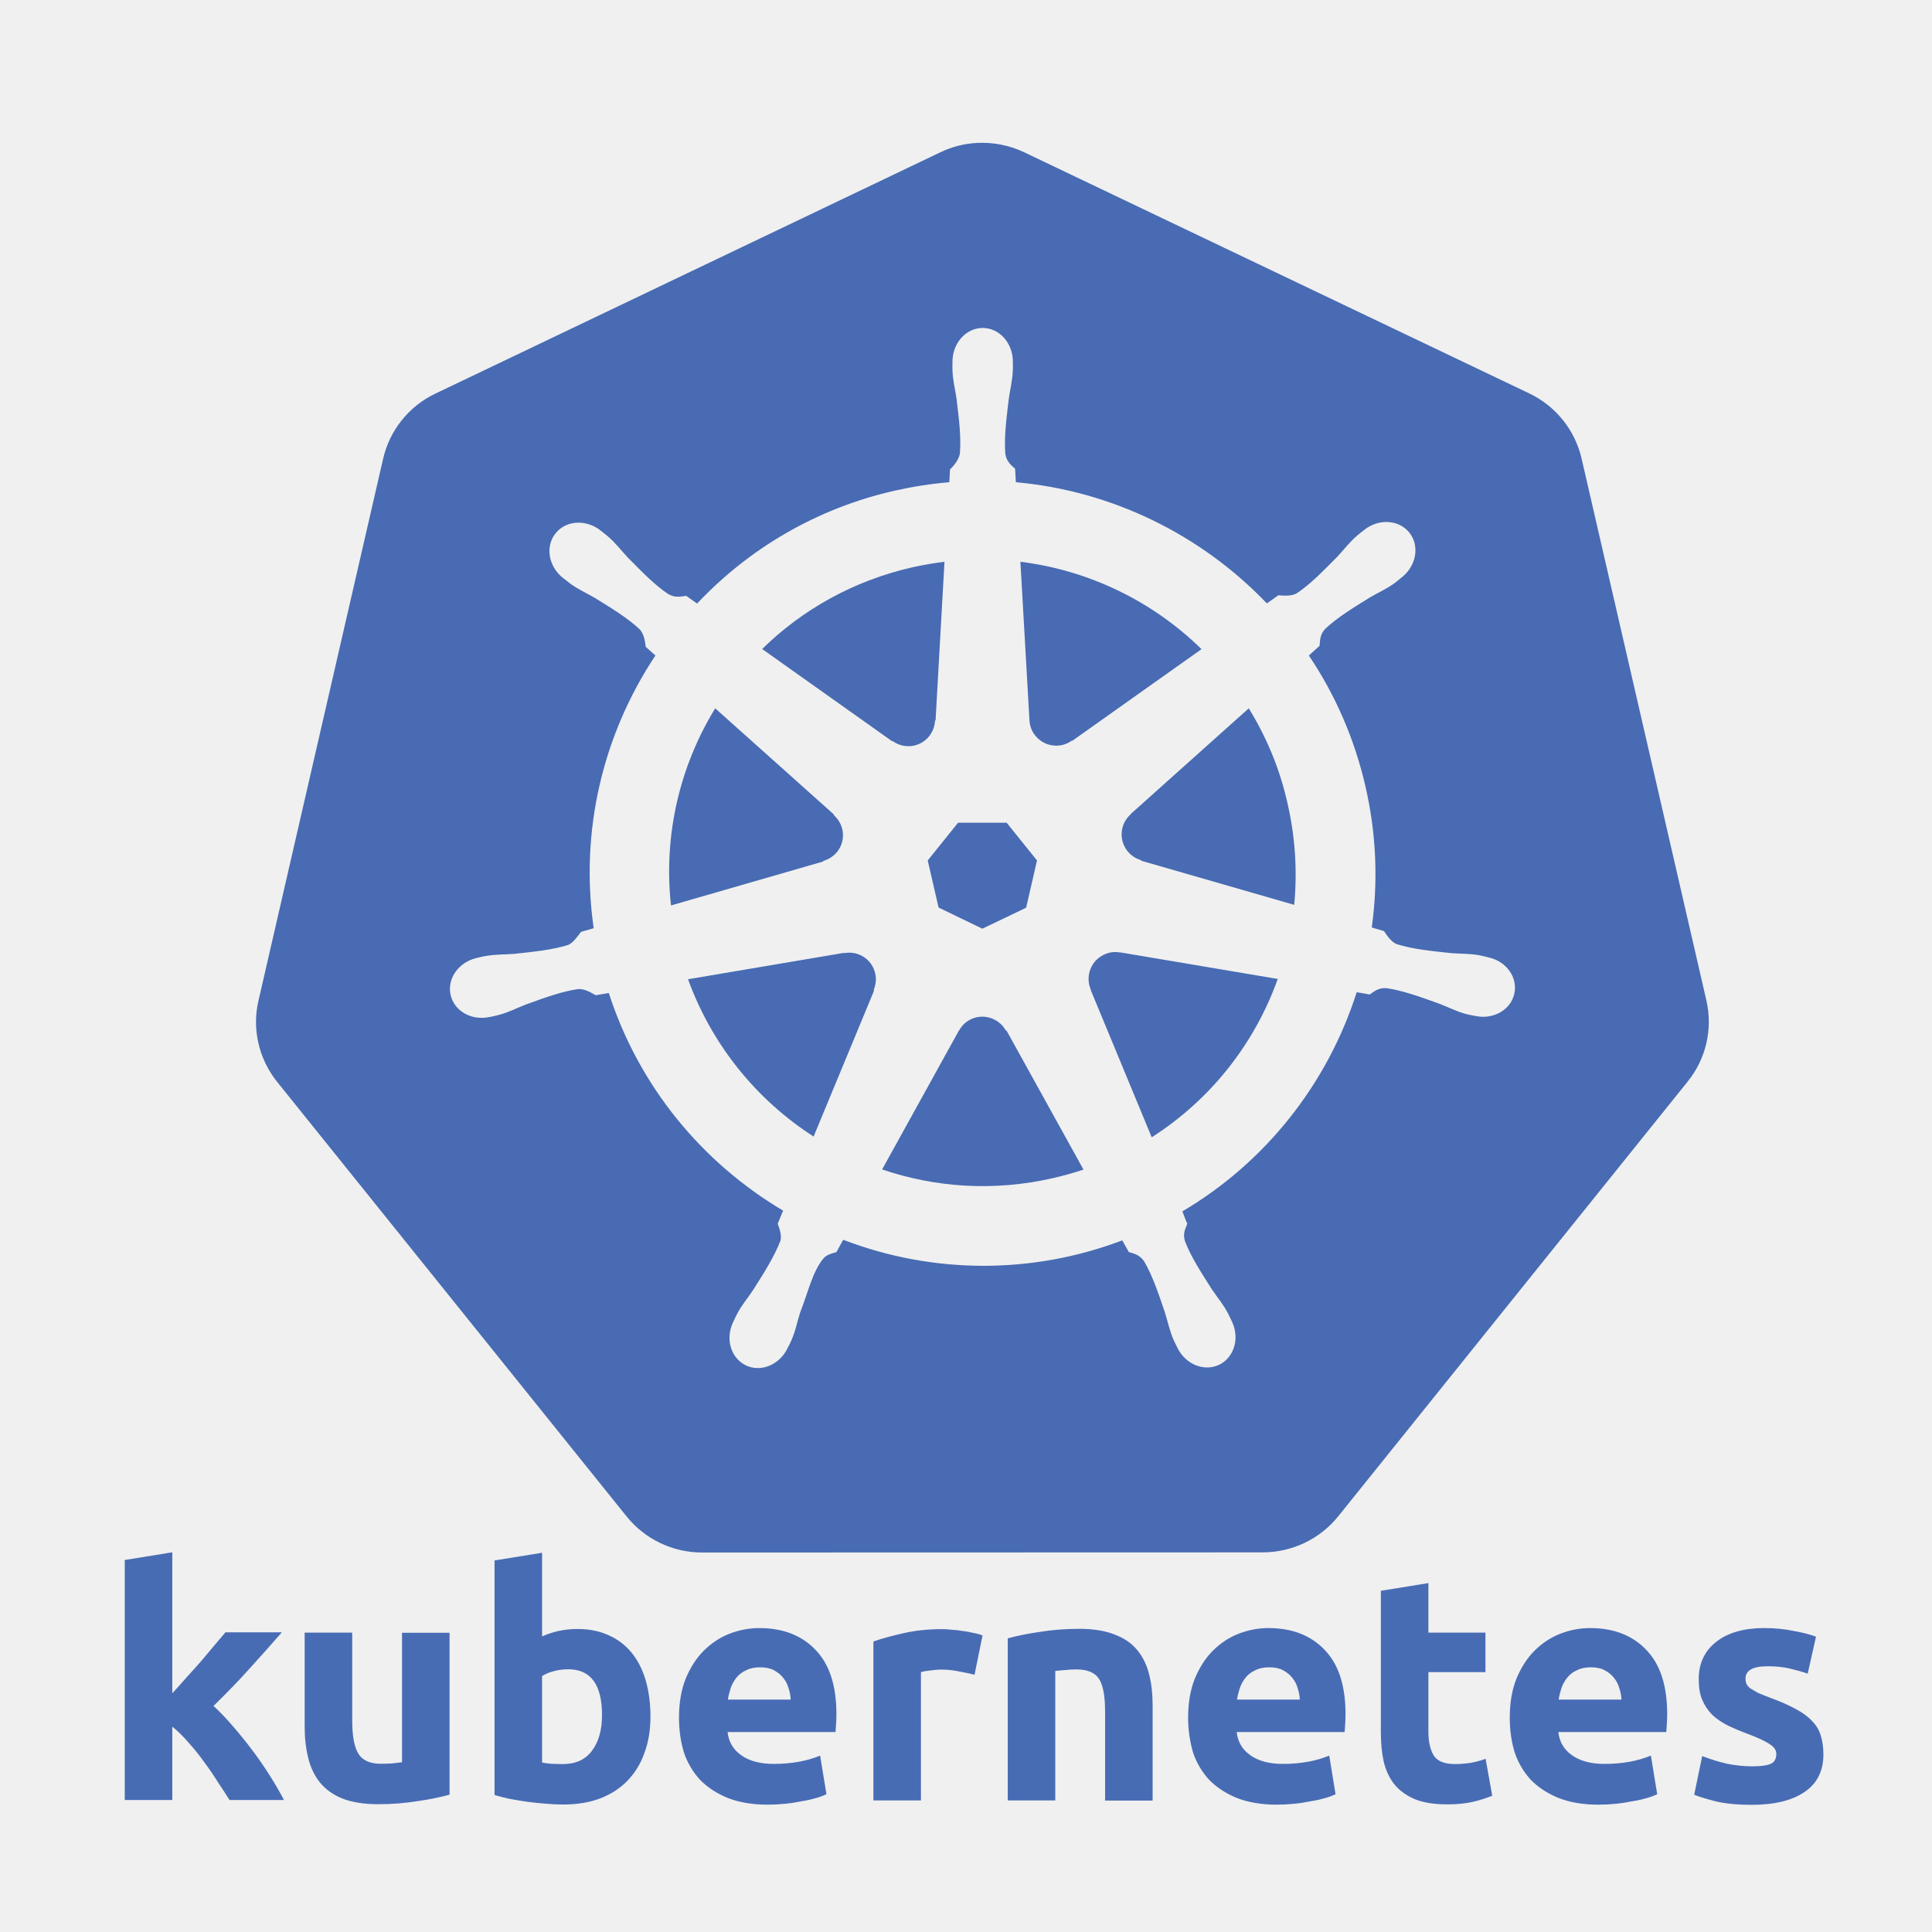
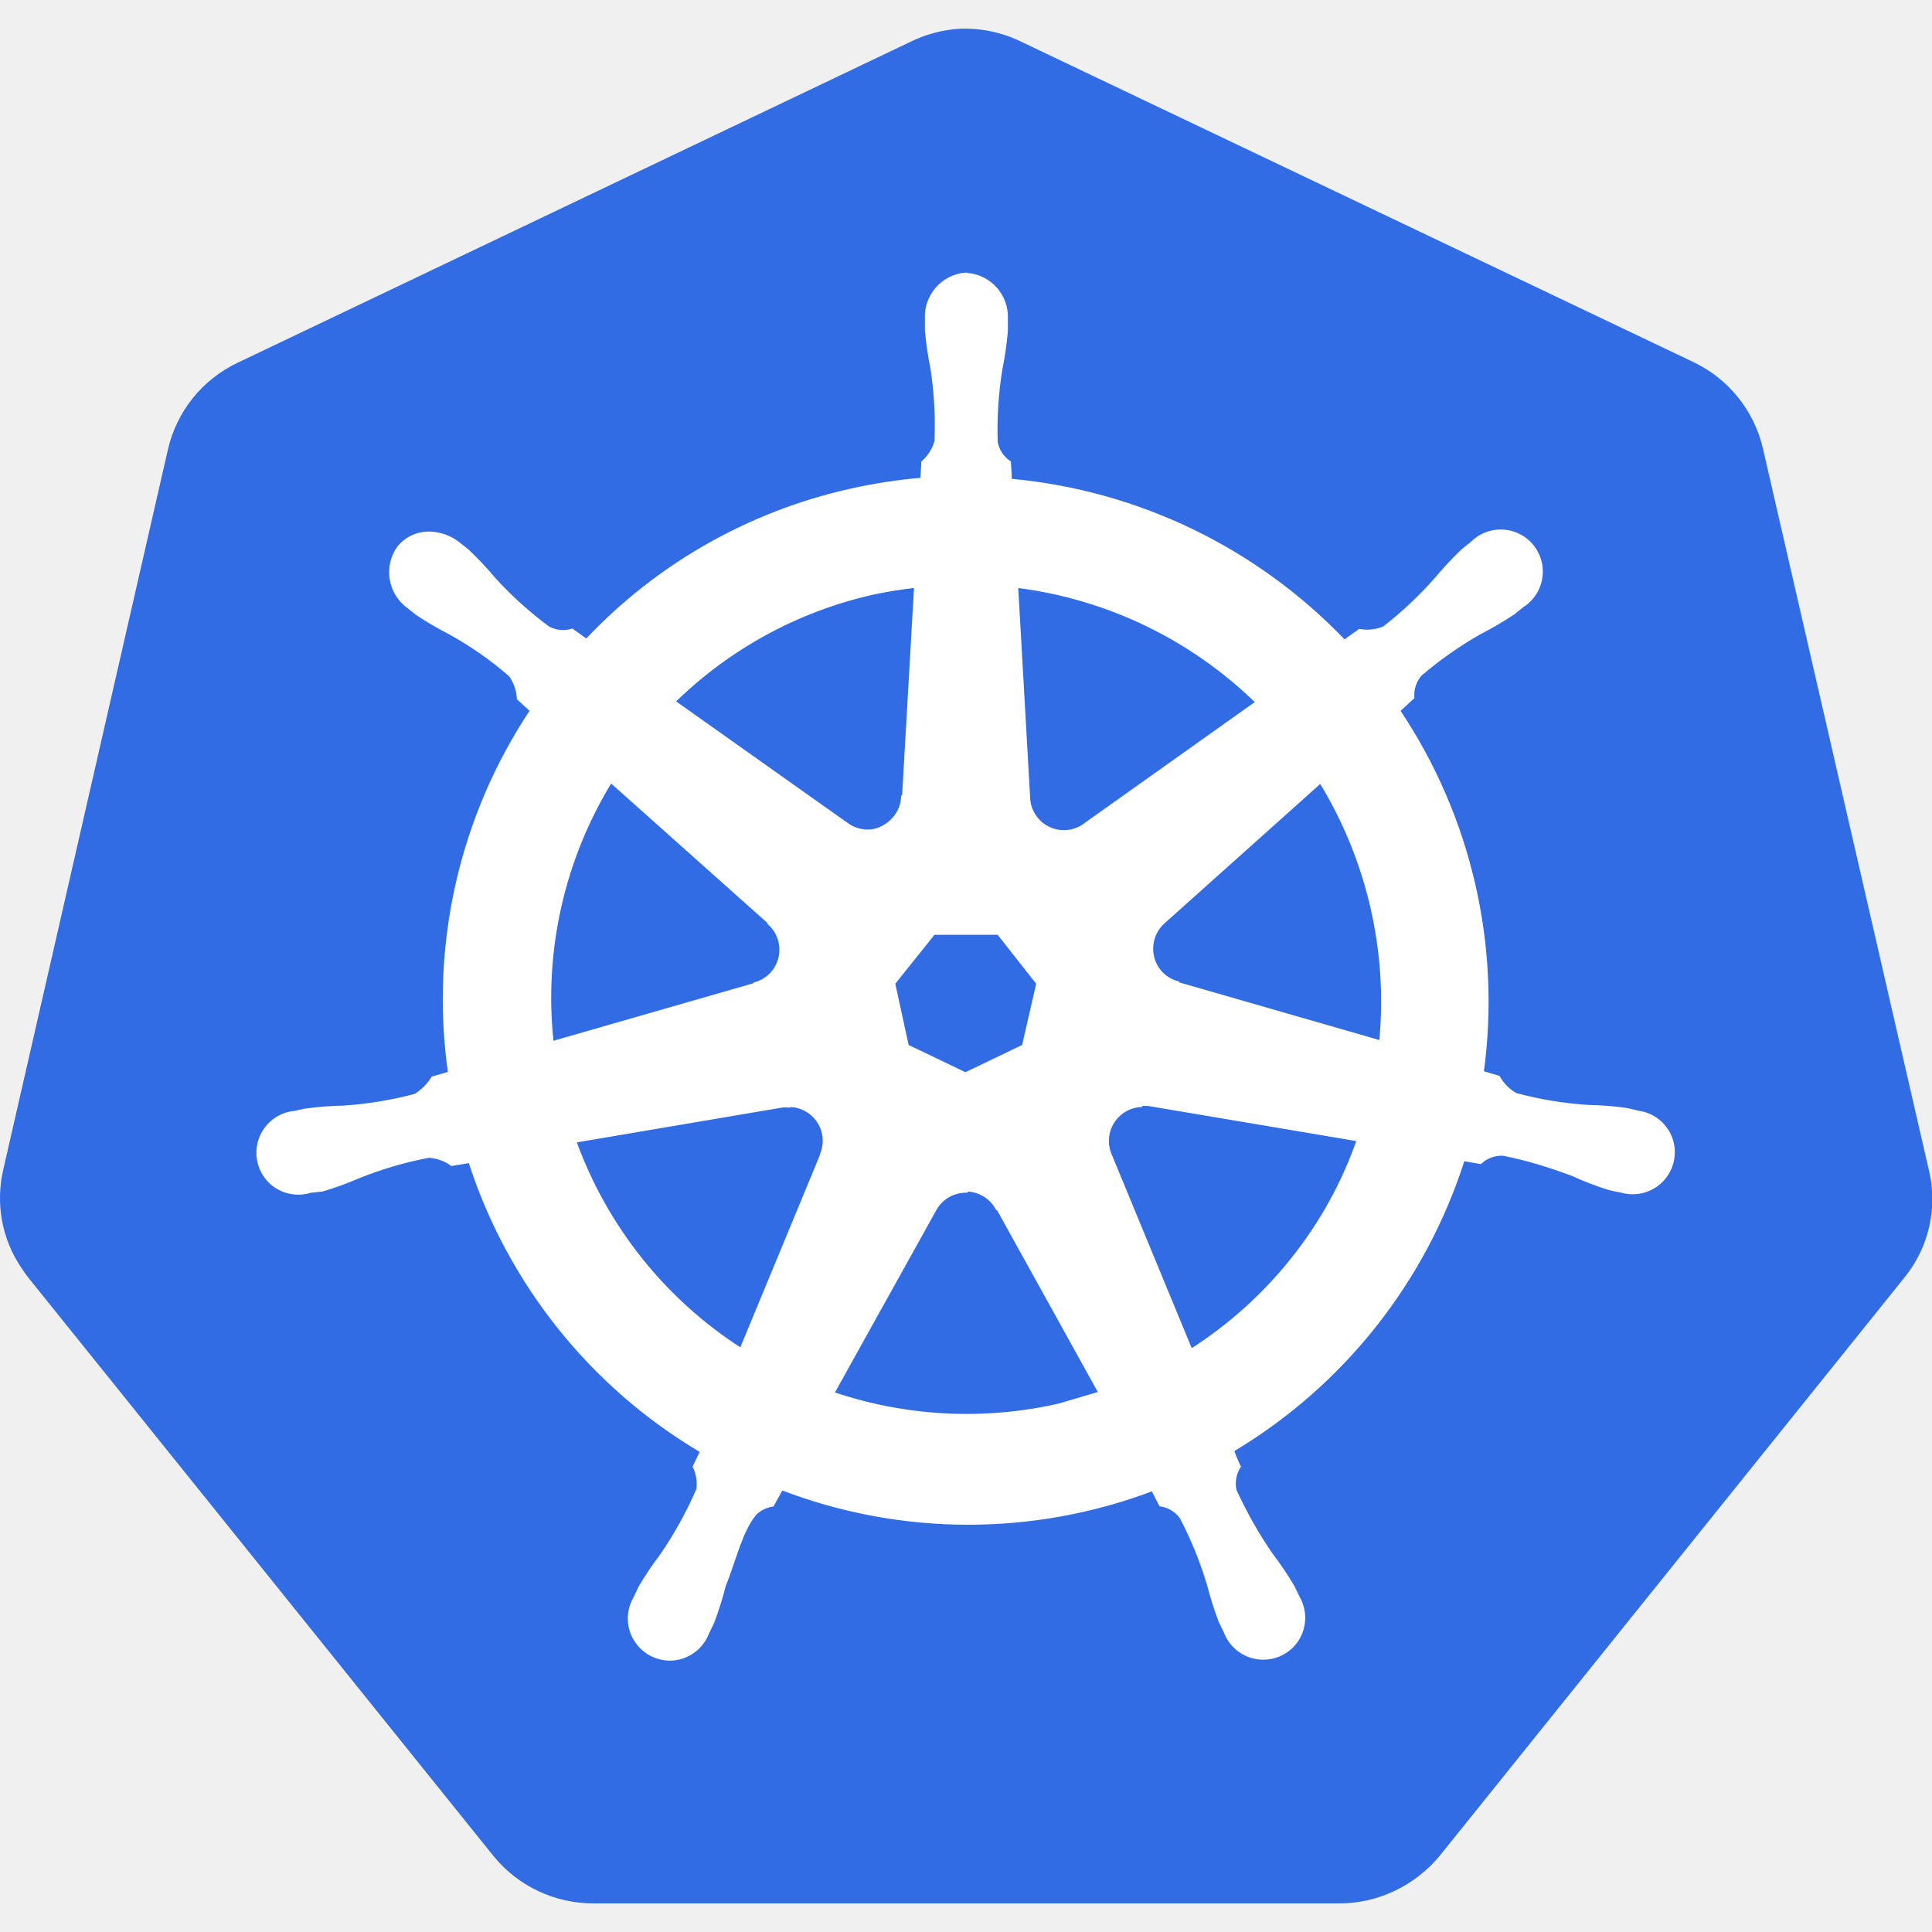
- <svg xmlns="http://www.w3.org/2000/svg" viewBox="0 0 128 128">
-   <g fill="#486bb3">
-     <path d="M59.144 49.098a1.762 1.762 0 002.8-1.35l.04-.02.59-10.51c-.71.09-1.42.21-2.14.37-3.9.89-7.29 2.81-9.94 5.41l8.61 6.11.04-.01zM57.984 64.488a1.757 1.757 0 00-2.04-1.34l-.02-.02-10.34 1.75a20.84 20.84 0 008.32 10.42l4.01-9.68-.03-.04c.14-.33.19-.71.1-1.09zM54.544 57.038c.35-.1.67-.3.92-.6.59-.74.49-1.81-.22-2.43l.01-.04-7.87-7.04c-2.33 3.8-3.44 8.36-2.93 13.06l10.08-2.91.01-.04zM62.184 60.128l2.9 1.4 2.9-1.39.72-3.13-2.01-2.5h-3.22l-2.01 2.5zM68.204 47.718c.02.36.14.72.39 1.02.59.74 1.66.88 2.42.33l.03.01 8.56-6.07a20.815 20.815 0 00-12-5.79l.6 10.5zM74.214 63.108a1.68 1.68 0 00-1.09.15c-.86.41-1.23 1.43-.86 2.29l-.01.02 4.05 9.78c3.9-2.49 6.82-6.2 8.35-10.49l-10.43-1.76-.01.01zM66.644 68.288c-.17-.32-.44-.58-.79-.75a1.748 1.748 0 00-2.32.75h-.01l-5.08 9.19c3.52 1.2 7.4 1.47 11.3.58.7-.16 1.38-.35 2.04-.57l-5.1-9.21h-.04z" />
-     <path d="M113.054 66.288l-8.27-35.91a6.375 6.375 0 00-3.46-4.31l-33.47-15.98c-.97-.46-2.03-.67-3.1-.62-.85.04-1.68.25-2.45.62l-33.46 15.99a6.353 6.353 0 00-3.46 4.31l-8.26 35.91c-.39 1.67-.07 3.43.87 4.87.11.17.23.34.36.5l23.16 28.8a6.418 6.418 0 005 2.39l37.14-.01c1.95 0 3.79-.88 5-2.38l23.15-28.8a6.306 6.306 0 001.25-5.38zm-12.73-.44c-.24 1.07-1.4 1.72-2.58 1.46h-.03c-.01 0-.03-.01-.04-.01-.17-.04-.37-.07-.52-.11-.69-.18-1.18-.46-1.8-.69-1.33-.48-2.42-.87-3.49-1.03-.54-.04-.82.22-1.12.42-.15-.03-.6-.11-.86-.15-1.92 6.03-6.01 11.25-11.55 14.52.1.23.26.72.33.81-.13.34-.32.66-.15 1.18.39 1.01 1.02 1.99 1.78 3.18.37.55.74.97 1.07 1.6.08.15.18.38.26.54.52 1.1.14 2.37-.85 2.85-1 .48-2.24-.03-2.77-1.13-.08-.16-.18-.37-.25-.51-.28-.65-.38-1.21-.58-1.84-.45-1.33-.83-2.44-1.37-3.37-.31-.45-.68-.51-1.02-.62-.06-.11-.3-.54-.43-.77a25.92 25.92 0 01-18.49-.04l-.45.82c-.34.09-.66.18-.86.42-.73.87-1.02 2.27-1.55 3.6-.2.63-.29 1.19-.58 1.84-.06.15-.17.35-.25.51-.53 1.1-1.77 1.61-2.76 1.13-.99-.48-1.37-1.74-.85-2.85.08-.16.18-.39.26-.54.33-.63.71-1.05 1.07-1.6.76-1.19 1.42-2.25 1.81-3.26.1-.33-.05-.79-.18-1.13l.36-.87c-5.33-3.16-9.54-8.19-11.55-14.42l-.87.15c-.23-.13-.7-.44-1.15-.41-1.07.15-2.17.55-3.49 1.03-.62.24-1.11.51-1.8.69-.14.04-.35.08-.52.12-.01 0-.03.01-.04.01h-.03c-1.19.26-2.34-.39-2.58-1.46-.24-1.07.51-2.15 1.69-2.44.01 0 .02-.01.03-.01h.02c.17-.04.38-.1.53-.12.7-.13 1.26-.1 1.92-.15 1.4-.15 2.56-.27 3.59-.59.33-.13.64-.58.86-.87l.84-.24c-.94-6.51.65-12.9 4.09-18.07l-.64-.57c-.04-.25-.09-.83-.4-1.16-.79-.74-1.78-1.35-2.98-2.09-.57-.33-1.09-.55-1.66-.97-.12-.09-.28-.23-.42-.33-.01-.01-.02-.01-.03-.02-.96-.77-1.18-2.09-.49-2.95.39-.49.98-.73 1.6-.71.48.02.97.19 1.4.53.14.11.32.25.45.36.54.46.87.92 1.32 1.4.99 1 1.8 1.84 2.7 2.44.47.27.83.16 1.19.12.12.08.5.36.72.51 3.41-3.62 7.89-6.3 13.09-7.48 1.21-.27 2.42-.46 3.62-.56l.05-.85c.27-.26.57-.63.65-1.04.09-1.08-.05-2.24-.22-3.63-.09-.65-.25-1.2-.27-1.9-.01-.15 0-.35 0-.51v-.06c0-1.23.9-2.23 2-2.23 1.11 0 2 1 2 2.23 0 .17.01.41 0 .57-.03.71-.18 1.25-.27 1.9-.17 1.4-.31 2.56-.23 3.63.08.54.39.75.65 1 .01.15.03.63.05.89 6.37.57 12.28 3.48 16.63 8.03l.76-.54c.26.02.83.09 1.22-.13.9-.6 1.71-1.44 2.7-2.44.45-.48.78-.94 1.32-1.4.12-.11.31-.25.45-.36.96-.77 2.3-.68 2.99.18s.47 2.19-.49 2.95c-.14.11-.31.26-.44.36-.57.42-1.1.64-1.66.97-1.2.74-2.19 1.35-2.98 2.09-.37.4-.34.77-.38 1.13l-.71.64c1.73 2.57 3.02 5.49 3.75 8.67.73 3.16.84 6.32.42 9.35l.81.24c.15.21.44.71.86.87 1.03.32 2.19.44 3.59.59.66.05 1.22.02 1.92.15.17.03.41.1.58.14 1.17.26 1.93 1.34 1.68 2.41z" />
-     <path d="M82.734 46.928l-7.82 7v.02a1.774 1.774 0 00.69 3.04l.01.04 10.13 2.92c.21-2.19.08-4.45-.44-6.71-.51-2.3-1.4-4.41-2.57-6.31z" />
-   </g>
-   <g fill="#486cb4">
-     <path d="M11.425 112.174c.31-.34.63-.69.95-1.06.34-.37.66-.73.97-1.08.31-.37.6-.71.87-1.04.28-.32.52-.61.72-.85h3.74c-.75.86-1.48 1.68-2.2 2.47-.7.78-1.48 1.58-2.33 2.41.42.38.86.84 1.31 1.37.45.52.89 1.06 1.31 1.63.42.56.81 1.13 1.16 1.69.35.56.65 1.08.89 1.54h-3.61c-.23-.37-.49-.77-.78-1.2-.28-.45-.58-.89-.91-1.33-.32-.45-.67-.88-1.04-1.29-.35-.41-.7-.75-1.06-1.04v4.86h-3.15v-15.9l3.15-.51v9.33M29.775 118.904c-.54.15-1.23.3-2.07.42-.85.14-1.73.21-2.66.21-.94 0-1.73-.13-2.37-.38-.62-.25-1.11-.61-1.48-1.06-.37-.47-.63-1.01-.78-1.65-.16-.63-.23-1.33-.23-2.09v-6.19h3.15v5.81c0 1.01.13 1.75.4 2.2.27.45.77.68 1.5.68.23 0 .47-.01.72-.02.25-.03.48-.06.68-.08v-8.58h3.15v10.73M39.885 113.634c0-2.03-.75-3.04-2.24-3.04-.32 0-.65.04-.97.13-.31.08-.56.19-.76.32v5.73c.16.03.35.06.59.08.24.01.5.02.78.02.86 0 1.51-.3 1.94-.89.44-.59.66-1.37.66-2.35m3.21.09c0 .89-.13 1.69-.4 2.41a4.98 4.98 0 01-1.12 1.84c-.49.51-1.1.9-1.82 1.18-.72.27-1.54.4-2.45.4-.38 0-.78-.02-1.2-.06-.41-.03-.82-.07-1.23-.13-.39-.06-.78-.12-1.14-.19-.37-.08-.69-.17-.97-.25v-15.54l3.15-.51v5.54a5.9 5.9 0 011.1-.36c.38-.08.79-.13 1.23-.13.79 0 1.49.14 2.09.42.61.27 1.11.66 1.52 1.16.41.51.72 1.12.93 1.84.2.71.31 1.5.31 2.38M44.985 113.804c0-.99.15-1.85.44-2.58.31-.75.71-1.37 1.2-1.86s1.06-.87 1.69-1.12c.65-.25 1.31-.38 1.99-.38 1.58 0 2.83.49 3.74 1.46.92.96 1.37 2.37 1.37 4.25 0 .18-.01.39-.02.61-.01.21-.03.4-.04.57h-7.15c.07.65.37 1.16.91 1.54.54.38 1.25.57 2.16.57.58 0 1.14-.05 1.69-.15a6.93 6.93 0 001.37-.4l.42 2.56c-.17.08-.39.17-.68.25-.28.08-.6.16-.95.21-.34.07-.7.13-1.1.17-.39.04-.79.06-1.18.06-1 0-1.87-.15-2.62-.44-.73-.3-1.35-.7-1.84-1.2a5.06 5.06 0 01-1.08-1.84c-.21-.7-.32-1.46-.32-2.28m7.4-1.2a2.57 2.57 0 00-.15-.78c-.07-.25-.19-.48-.36-.68-.16-.2-.36-.36-.61-.49-.24-.13-.54-.19-.91-.19-.35 0-.66.06-.91.19-.25.11-.47.27-.63.47-.17.2-.3.43-.4.7-.08.25-.15.51-.19.78h4.16M64.565 110.954c-.28-.07-.61-.14-.99-.21a5.95 5.95 0 00-1.23-.13c-.2 0-.44.02-.72.06-.27.03-.47.06-.61.11v8.5h-3.15v-10.53c.56-.2 1.23-.38 1.99-.55.78-.18 1.63-.27 2.58-.27.17 0 .37.01.61.04.24.01.48.04.72.08.24.03.48.07.72.13.24.04.44.1.61.17l-.53 2.6M66.775 108.544c.54-.15 1.23-.3 2.07-.42.85-.14 1.73-.21 2.66-.21.94 0 1.73.13 2.35.38.63.24 1.13.58 1.5 1.04.37.45.63.99.78 1.61.16.62.23 1.31.23 2.07v6.28h-3.15v-5.9c0-1.01-.13-1.73-.4-2.16-.27-.42-.77-.63-1.5-.63-.23 0-.47.01-.72.04-.25.01-.48.04-.68.06v8.58h-3.15v-10.74M78.715 113.804c0-.99.15-1.85.44-2.58.31-.75.71-1.37 1.2-1.86s1.06-.87 1.69-1.12c.65-.25 1.31-.38 1.99-.38 1.58 0 2.83.49 3.74 1.46.92.96 1.37 2.37 1.37 4.25 0 .18-.01.39-.02.61-.01.21-.03.4-.04.57h-7.15c.07.65.37 1.16.91 1.54.54.38 1.25.57 2.16.57.58 0 1.14-.05 1.69-.15a6.93 6.93 0 001.37-.4l.42 2.56c-.17.08-.39.17-.68.25-.28.08-.6.16-.95.21-.34.07-.7.13-1.1.17-.39.04-.79.06-1.18.06-1 0-1.87-.15-2.62-.44-.73-.3-1.35-.7-1.84-1.2a5.06 5.06 0 01-1.08-1.84c-.2-.7-.32-1.46-.32-2.28m7.4-1.2a2.57 2.57 0 00-.15-.78c-.07-.25-.19-.48-.36-.68-.16-.2-.36-.36-.61-.49-.24-.13-.54-.19-.91-.19-.35 0-.66.06-.91.19-.25.11-.47.27-.63.47-.17.2-.3.43-.4.7-.08.25-.15.51-.19.78h4.16M91.485 105.394l3.15-.51v3.28h3.78v2.62h-3.78v3.91c0 .66.11 1.19.34 1.59.24.39.71.59 1.42.59.34 0 .68-.03 1.04-.08.37-.07.7-.16.99-.27l.44 2.45c-.38.15-.8.29-1.27.4-.47.11-1.04.17-1.71.17-.86 0-1.57-.11-2.14-.34-.56-.24-1.01-.56-1.35-.97-.34-.42-.58-.93-.72-1.52-.13-.59-.19-1.25-.19-1.97v-9.35M100.025 113.804c0-.99.15-1.85.44-2.58.31-.75.71-1.37 1.2-1.86s1.06-.87 1.69-1.12c.65-.25 1.31-.38 1.99-.38 1.58 0 2.83.49 3.74 1.46.92.96 1.37 2.37 1.37 4.25 0 .18-.01.39-.02.61-.01.21-.03.4-.04.57h-7.15c.07.65.37 1.16.91 1.54.54.38 1.25.57 2.16.57.58 0 1.14-.05 1.69-.15a6.93 6.93 0 001.37-.4l.42 2.56c-.17.08-.39.17-.68.25-.28.08-.6.16-.95.21-.34.07-.7.13-1.1.17-.39.04-.79.06-1.18.06-1 0-1.87-.15-2.62-.44-.73-.3-1.35-.7-1.84-1.2a5.06 5.06 0 01-1.08-1.84c-.21-.7-.32-1.46-.32-2.28m7.4-1.2a2.57 2.57 0 00-.15-.78c-.07-.25-.19-.48-.36-.68-.16-.2-.36-.36-.61-.49-.24-.13-.54-.19-.91-.19-.35 0-.66.06-.91.19-.25.11-.47.27-.63.47-.17.2-.3.43-.4.7-.08.25-.15.51-.19.78h4.16M116.095 117.024c.58 0 .99-.06 1.23-.17.24-.11.36-.33.36-.66 0-.25-.16-.47-.47-.66-.31-.2-.78-.42-1.42-.66-.49-.18-.94-.37-1.35-.57-.39-.2-.73-.43-1.01-.7-.28-.28-.5-.61-.66-.99-.16-.38-.23-.84-.23-1.37 0-1.04.39-1.87 1.16-2.47.78-.61 1.84-.91 3.19-.91.68 0 1.32.06 1.94.19.62.11 1.11.24 1.48.38l-.55 2.45c-.37-.13-.77-.24-1.2-.34-.42-.1-.9-.15-1.44-.15-.99 0-1.48.27-1.48.82 0 .13.02.24.06.34.04.1.13.2.25.3.13.08.3.18.51.3.23.1.51.21.85.34.69.25 1.26.51 1.71.76.45.24.8.51 1.06.8.27.28.45.6.55.95.11.35.17.76.17 1.23 0 1.1-.42 1.93-1.25 2.49-.82.56-1.98.85-3.49.85-.99 0-1.81-.08-2.47-.25-.65-.17-1.1-.31-1.35-.42l.53-2.56c.54.21 1.09.38 1.65.51.56.11 1.12.17 1.67.17" />
-   </g>
+ <svg xmlns="http://www.w3.org/2000/svg" viewBox="0 0 32 32" width="64" height="64">
+   <path d="M15.9.476a2.14 2.14 0 0 0-.823.218L3.932 6.01c-.582.277-1.005.804-1.15 1.432L.054 19.373c-.13.56-.025 1.147.3 1.627q.057.087.12.168l7.7 9.574c.407.5 1.018.787 1.662.784h12.35c.646.001 1.258-.3 1.664-.793l7.696-9.576c.404-.5.555-1.16.4-1.786L29.2 7.43c-.145-.628-.57-1.155-1.15-1.432L16.923.695A2.14 2.14 0 0 0 15.89.476z" fill="#326ce5" />
+   <path d="M16.002 4.542c-.384.027-.675.356-.655.74v.188c.018.213.05.424.092.633a6.22 6.22 0 0 1 .066 1.21c-.038.133-.114.253-.218.345l-.015.282c-.405.034-.807.096-1.203.186-1.666.376-3.183 1.24-4.354 2.485l-.24-.17c-.132.04-.274.025-.395-.04a6.22 6.22 0 0 1-.897-.81 5.55 5.55 0 0 0-.437-.465l-.148-.118c-.132-.106-.294-.167-.463-.175a.64.64 0 0 0-.531.236c-.226.317-.152.756.164.983l.138.11a5.55 5.55 0 0 0 .552.323c.354.197.688.428.998.7a.74.74 0 0 1 .133.384l.218.2c-1.177 1.766-1.66 3.905-1.358 6.006l-.28.08c-.073.116-.17.215-.286.288a6.22 6.22 0 0 1-1.194.197 5.57 5.57 0 0 0-.64.05l-.177.04h-.02a.67.67 0 0 0-.387 1.132.67.67 0 0 0 .684.165h.013l.18-.02c.203-.06.403-.134.598-.218.375-.15.764-.265 1.162-.34.138.008.27.055.382.135l.3-.05c.65 2.017 2.016 3.726 3.84 4.803l-.122.255c.056.117.077.247.06.376-.165.382-.367.748-.603 1.092a5.58 5.58 0 0 0-.358.533l-.085.18a.67.67 0 0 0 .65 1.001.67.67 0 0 0 .553-.432l.083-.17c.076-.2.14-.404.192-.61.177-.437.273-.906.515-1.196a.54.54 0 0 1 .286-.14l.15-.273a8.62 8.62 0 0 0 6.146.015l.133.255c.136.02.258.095.34.205.188.358.34.733.456 1.12a5.57 5.57 0 0 0 .194.611l.083.17a.67.67 0 0 0 1.187.131.67.67 0 0 0 .016-.701l-.087-.18a5.55 5.55 0 0 0-.358-.531c-.23-.332-.428-.686-.6-1.057a.52.52 0 0 1 .068-.4 2.29 2.29 0 0 1-.111-.269c1.82-1.085 3.18-2.8 3.823-4.82l.284.05c.102-.093.236-.142.373-.138.397.076.786.2 1.162.34.195.09.395.166.598.23.048.013.118.024.172.037h.013a.67.67 0 0 0 .841-.851.67.67 0 0 0-.544-.446l-.194-.046a5.57 5.57 0 0 0-.64-.05c-.404-.026-.804-.092-1.194-.197-.12-.067-.22-.167-.288-.288l-.27-.08a8.65 8.65 0 0 0-1.386-5.993l.236-.218c-.01-.137.035-.273.124-.378.307-.264.64-.497.99-.696a5.57 5.57 0 0 0 .552-.323l.146-.118a.67.67 0 0 0-.133-1.202.67.67 0 0 0-.696.161l-.148.118a5.57 5.57 0 0 0-.437.465c-.264.302-.556.577-.873.823a.74.74 0 0 1-.404.044l-.253.18c-1.46-1.53-3.427-2.48-5.535-2.67 0-.1-.013-.25-.015-.297-.113-.078-.192-.197-.218-.332a6.23 6.23 0 0 1 .076-1.207c.043-.21.073-.42.092-.633v-.2c.02-.384-.27-.713-.655-.74zm-.834 5.166l-.2 3.493h-.015c-.01.216-.137.4-.332.504s-.426.073-.6-.054l-2.865-2.03a6.86 6.86 0 0 1 3.303-1.799c.234-.05.47-.088.707-.114zm1.668 0c1.505.187 2.906.863 3.99 1.924l-2.838 2.017c-.175.14-.415.168-.618.072s-.333-.3-.336-.524zm-6.72 3.227l2.62 2.338v.015c.163.142.234.363.186.574s-.21.378-.417.435v.01l-3.362.967a6.86 6.86 0 0 1 .974-4.34zm11.753 0c.796 1.295 1.148 2.814 1.002 4.327l-3.367-.97v-.013c-.21-.057-.37-.224-.417-.435s.023-.43.186-.574l2.6-2.327zm-6.404 2.52h1.072l.655.832-.238 1.04-.963.463-.965-.463-.227-1.04zm3.434 2.838c.045-.005.1-.005.135 0l3.467.585c-.5 1.44-1.487 2.67-2.775 3.493l-1.34-3.244a.59.59 0 0 1 .509-.819zm-5.823.015c.196.003.377.104.484.268s.124.37.047.55v.013l-1.332 3.218C11 21.54 10.032 20.325 9.517 18.9l3.437-.583c.038-.004.077-.004.116 0zm2.904 1.4a.59.59 0 0 1 .537.308h.013l1.694 3.057-.677.2c-1.246.285-2.547.218-3.758-.194l1.7-3.057c.103-.18.293-.29.5-.295z" fill="#fff" stroke="#fff" stroke-width=".055" />
</svg>
